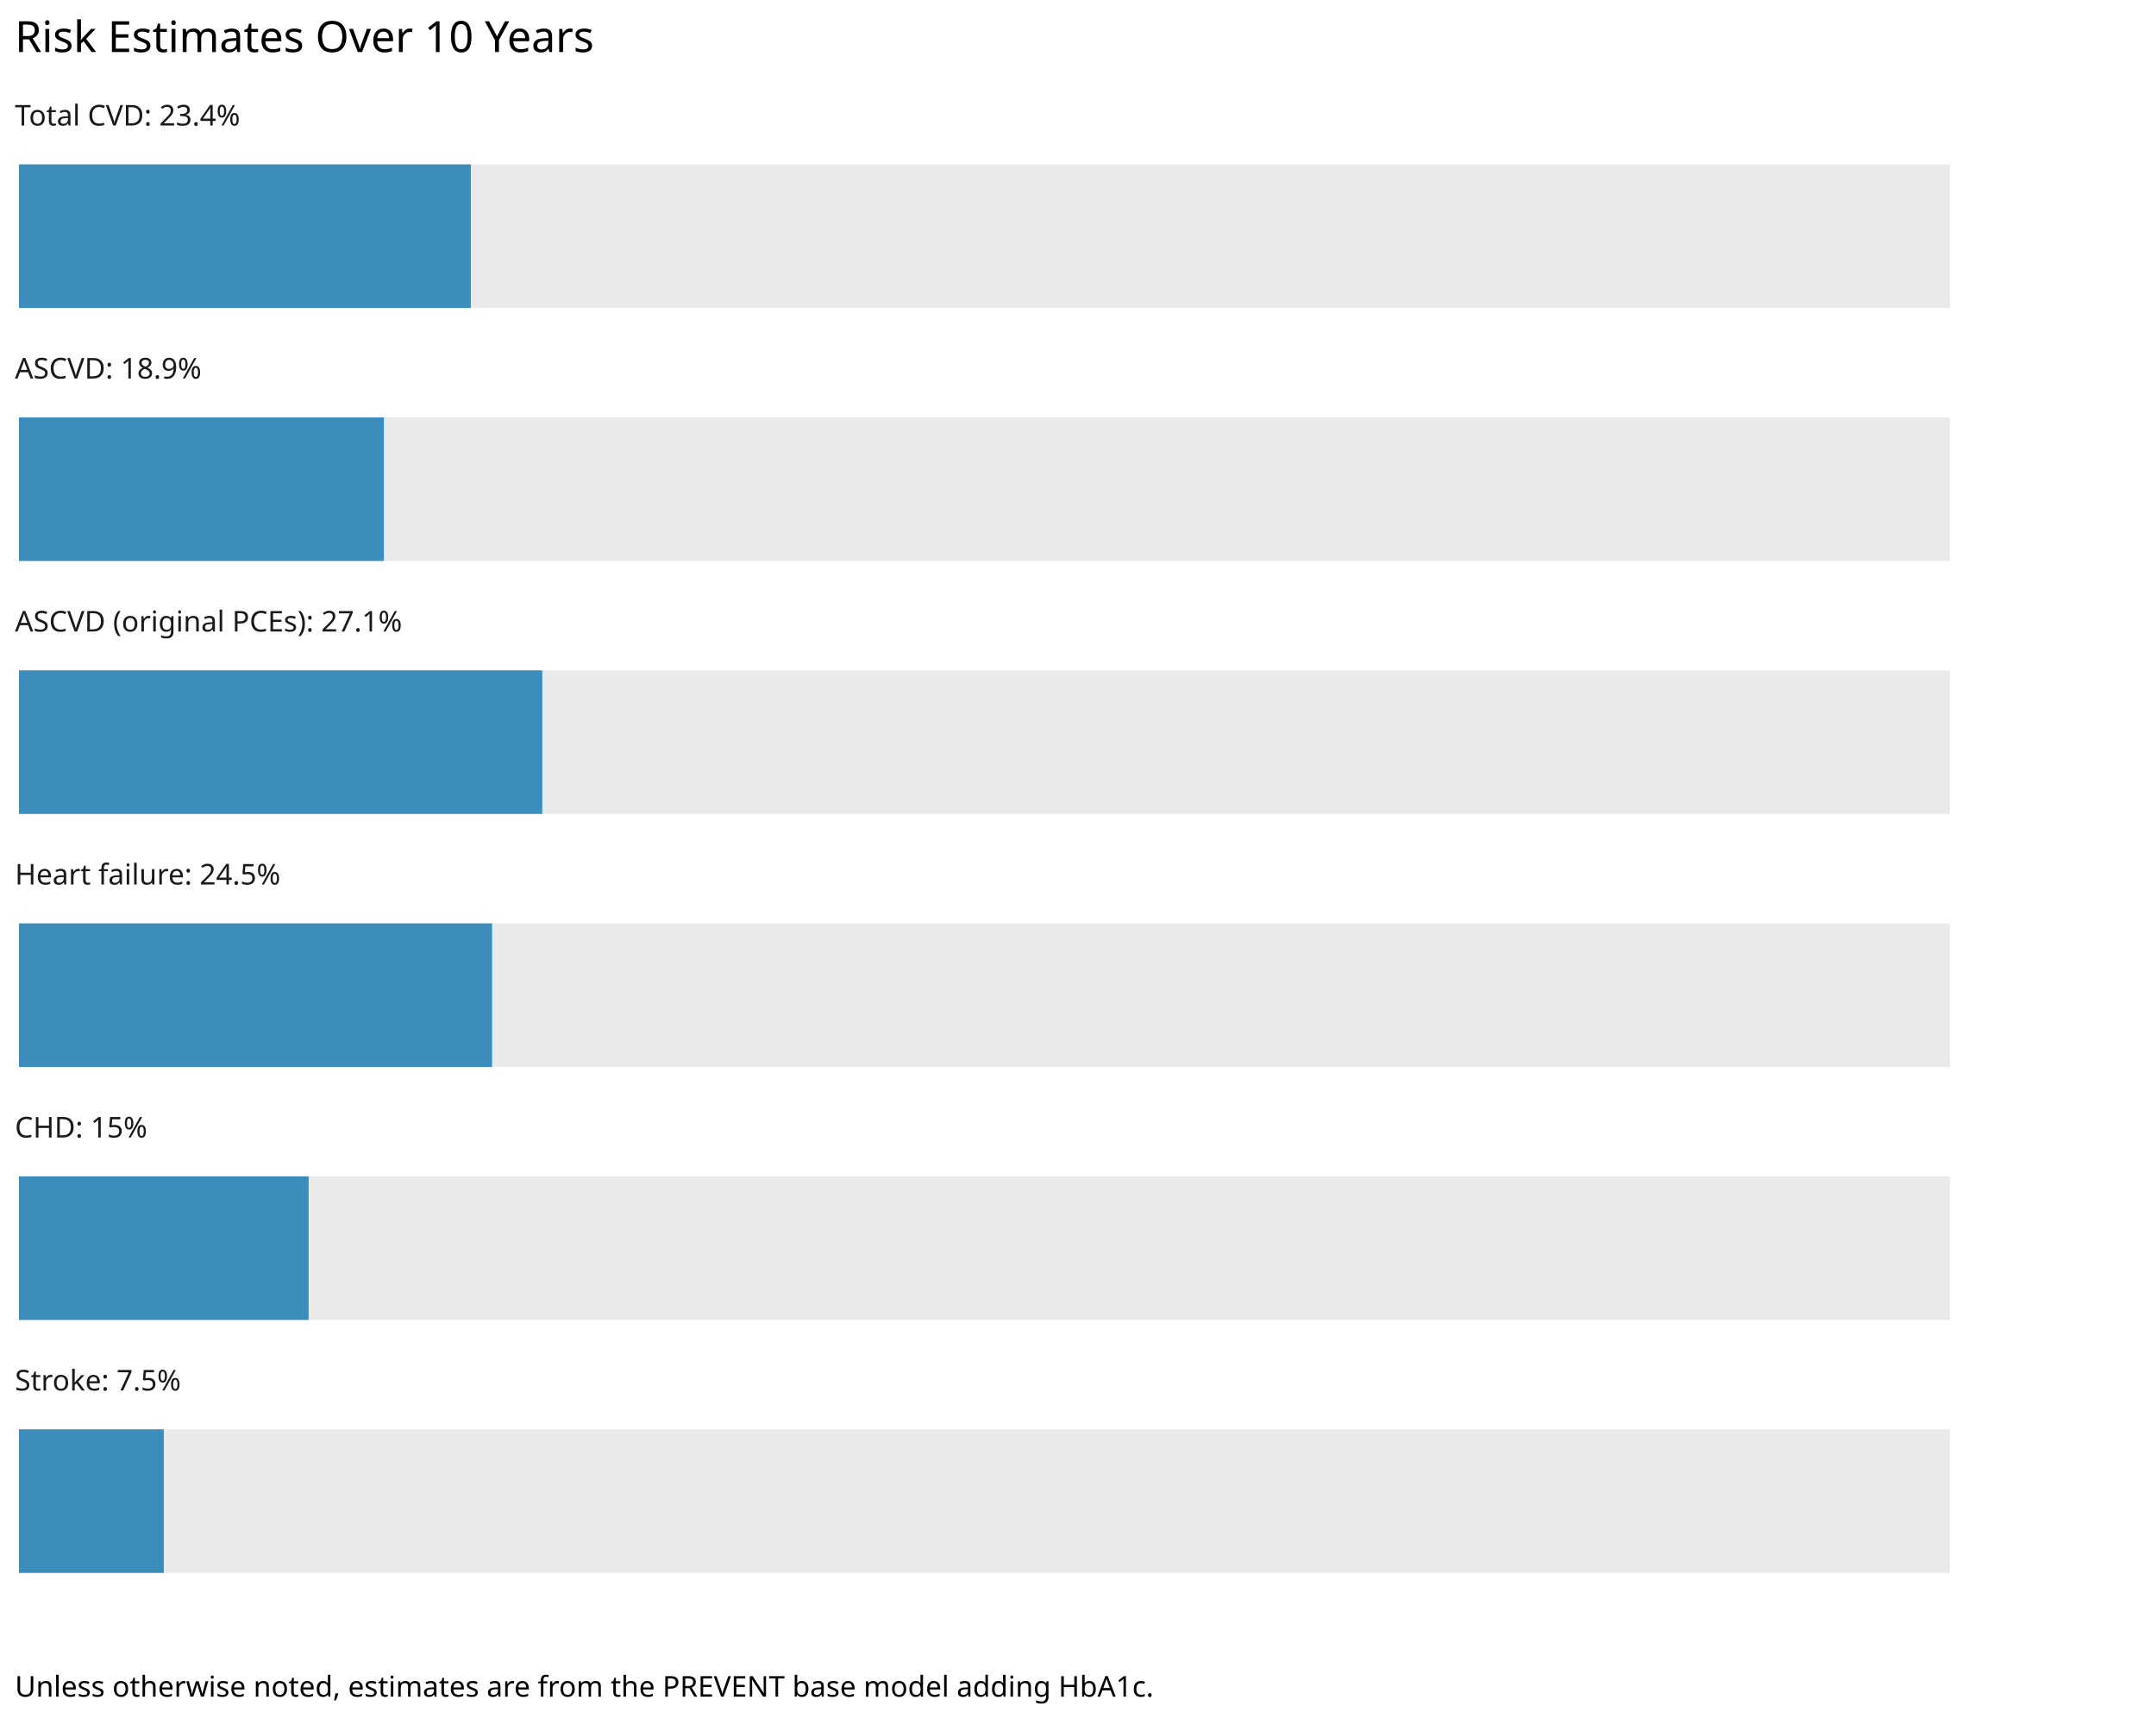
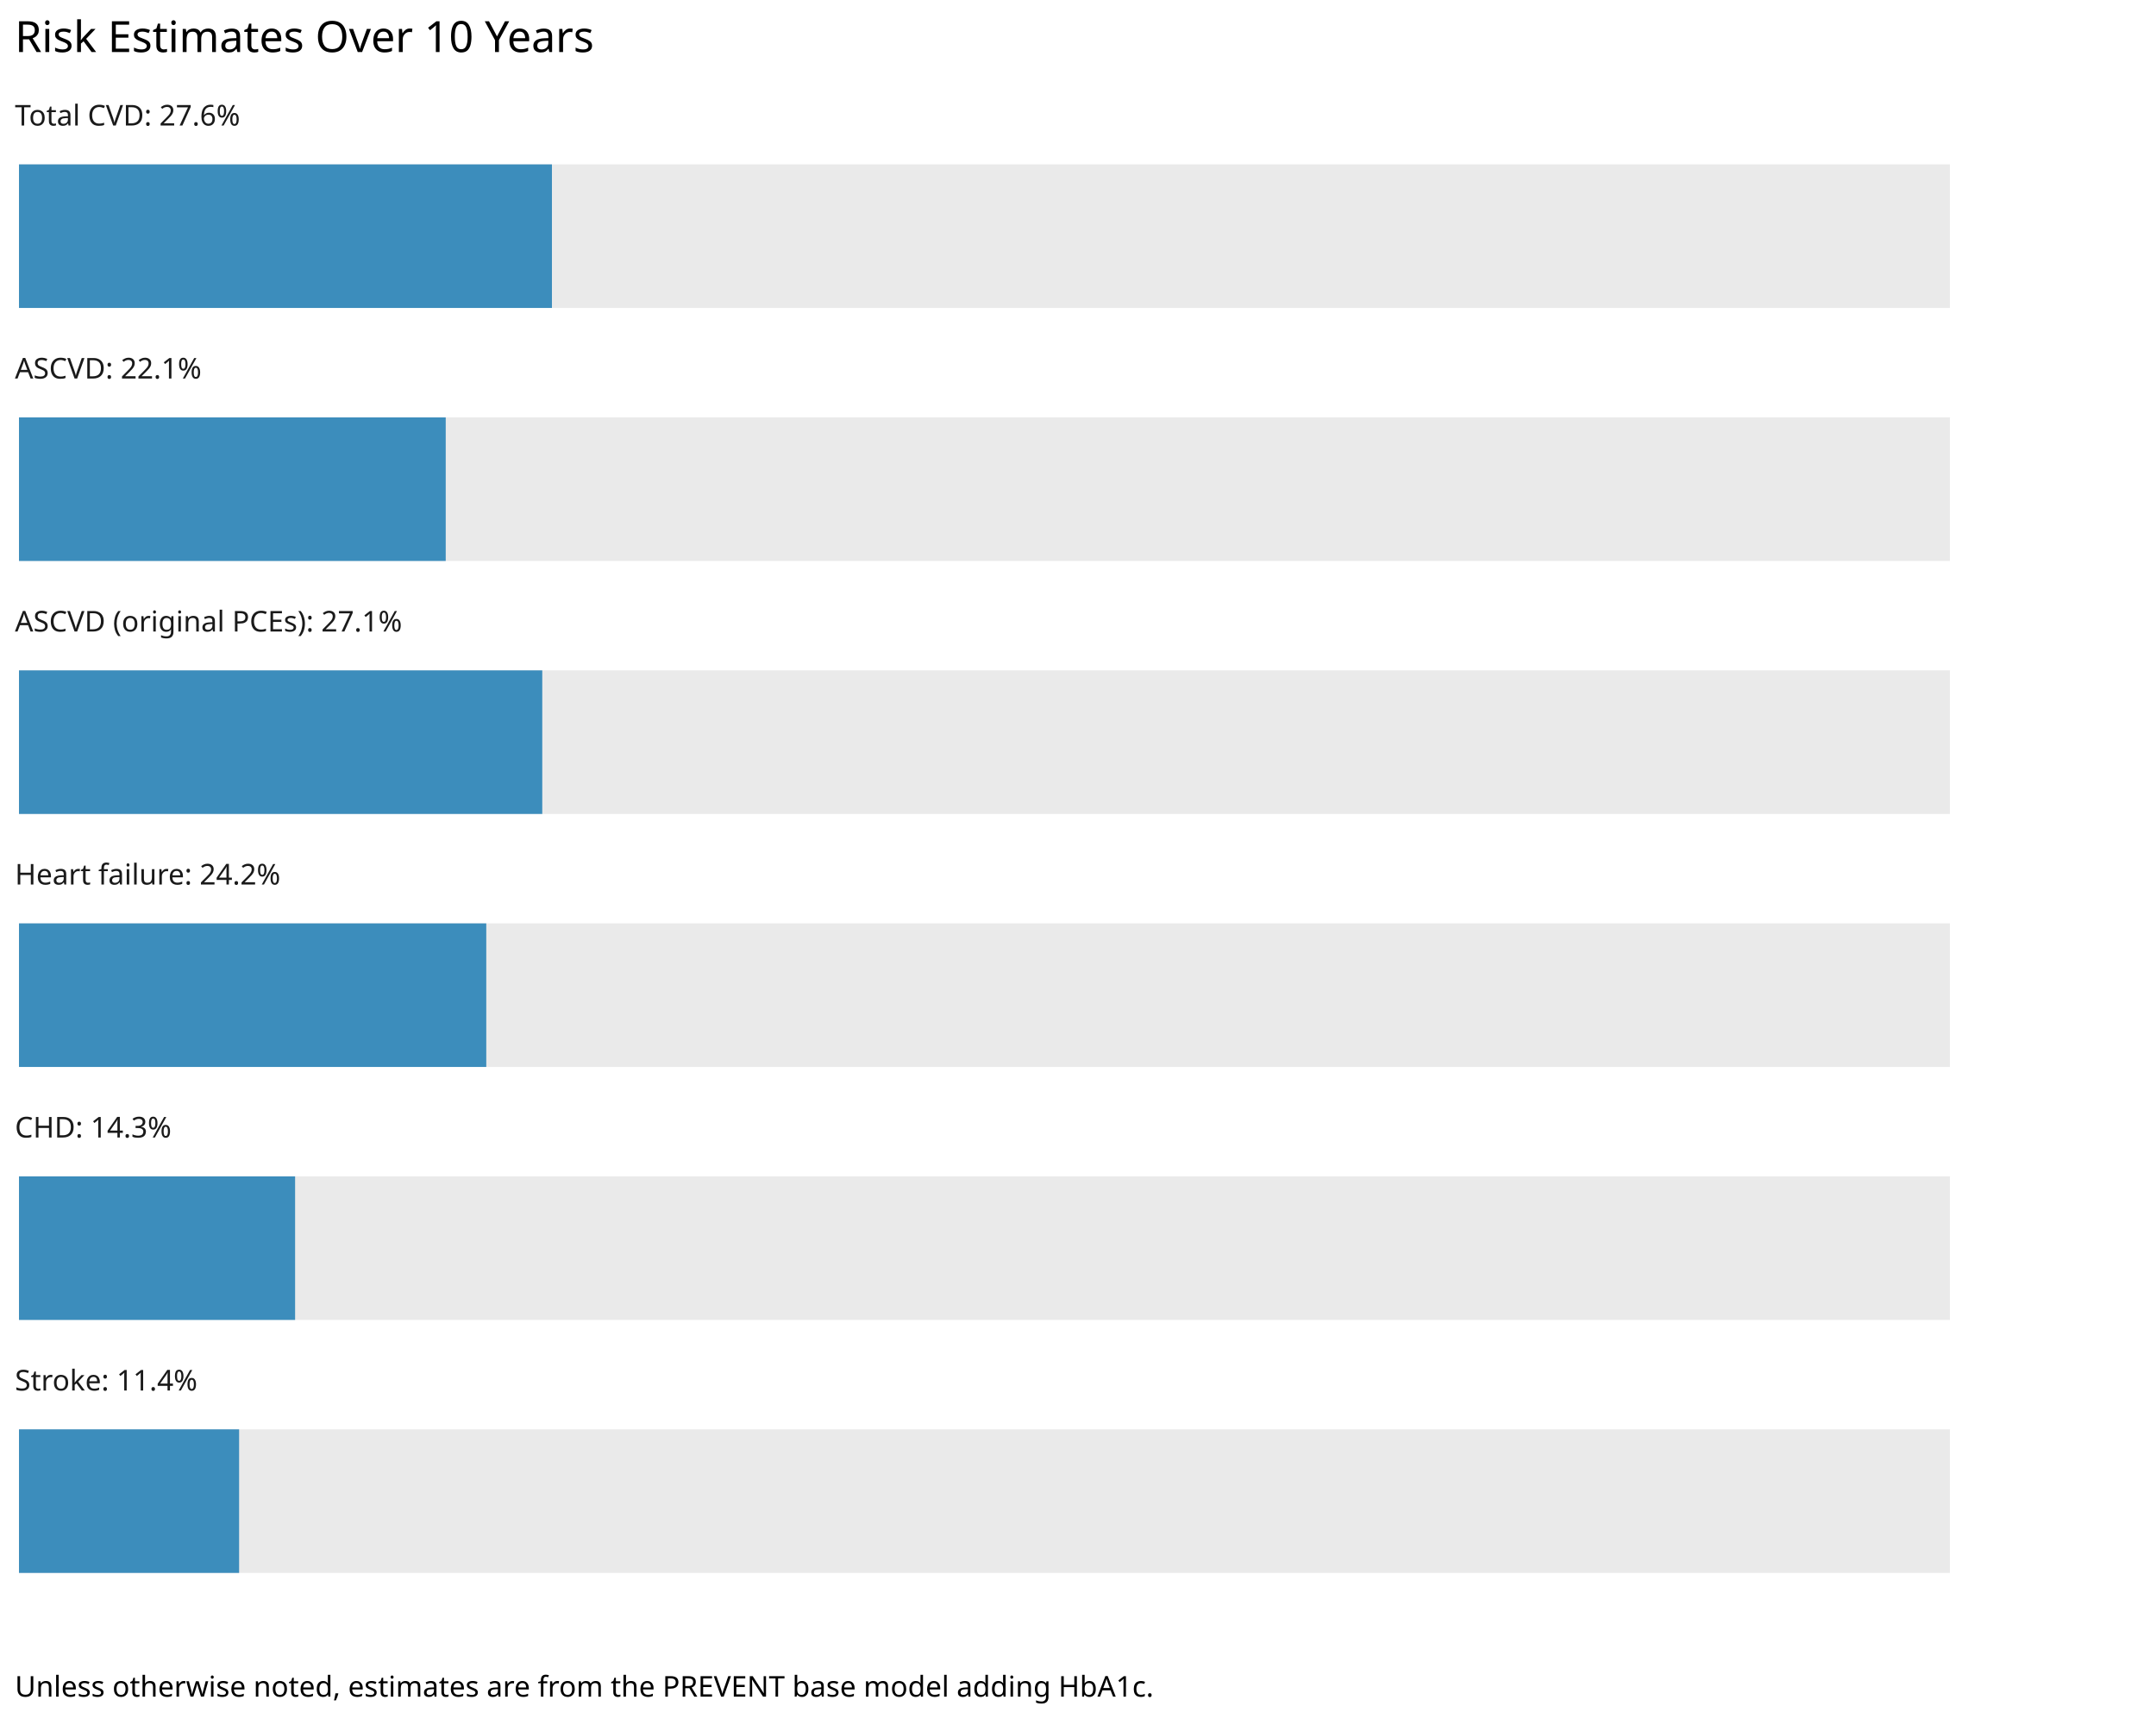
<svg xmlns="http://www.w3.org/2000/svg" class="svglite" data-engine-version="2.0" width="720.00pt" height="576.00pt" viewBox="0 0 720.00 576.00">
  <defs>
    <style type="text/css">
    .svglite line, .svglite polyline, .svglite polygon, .svglite path, .svglite rect, .svglite circle {
      fill: none;
      stroke: #000000;
      stroke-linecap: round;
      stroke-linejoin: round;
      stroke-miterlimit: 10.00;
    }
  </style>
  </defs>
  <rect width="100%" height="100%" style="stroke: none; fill: #FFFFFF;" />
  <defs>
    <clipPath id="cpMC4wMHw3MjAuMDB8MC4wMHw1NzYuMDA=">
      <rect x="0.00" y="0.00" width="720.00" height="576.00" />
    </clipPath>
  </defs>
  <g clip-path="url(#cpMC4wMHw3MjAuMDB8MC4wMHw1NzYuMDA=)">
    <rect x="0.00" y="0.00" width="720.00" height="576.00" style="stroke-width: 1.16; stroke: none; fill: #FFFFFF;" />
  </g>
  <defs>
    <clipPath id="cpNC45OHw3MTcuMDF8NDYuOTB8MTEwLjgz">
      <rect x="4.98" y="46.90" width="712.03" height="63.92" />
    </clipPath>
  </defs>
  <g clip-path="url(#cpNC45OHw3MTcuMDF8NDYuOTB8MTEwLjgz)">
    <rect x="6.34" y="54.89" width="644.84" height="47.94" style="stroke-width: 1.16; stroke: none; stroke-linecap: butt; stroke-linejoin: miter; fill: #EAEAEA;" />
-     <rect x="6.34" y="54.89" width="150.89" height="47.94" style="stroke-width: 1.16; stroke: none; stroke-linecap: butt; stroke-linejoin: miter; fill: #3C8DBC;" />
+     <rect x="6.34" y="54.89" width="177.98" height="47.94" style="stroke-width: 1.16; stroke: none; stroke-linecap: butt; stroke-linejoin: miter; fill: #3C8DBC;" />
  </g>
  <g clip-path="url(#cpMC4wMHw3MjAuMDB8MC4wMHw1NzYuMDA=)">
</g>
  <defs>
    <clipPath id="cpNC45OHw3MTcuMDF8MTMxLjM4fDE5NS4zMA==">
      <rect x="4.98" y="131.38" width="712.03" height="63.92" />
    </clipPath>
  </defs>
  <g clip-path="url(#cpNC45OHw3MTcuMDF8MTMxLjM4fDE5NS4zMA==)">
    <rect x="6.34" y="139.37" width="644.84" height="47.94" style="stroke-width: 1.16; stroke: none; stroke-linecap: butt; stroke-linejoin: miter; fill: #EAEAEA;" />
-     <rect x="6.34" y="139.37" width="121.87" height="47.94" style="stroke-width: 1.16; stroke: none; stroke-linecap: butt; stroke-linejoin: miter; fill: #3C8DBC;" />
+     <rect x="6.34" y="139.37" width="142.51" height="47.94" style="stroke-width: 1.16; stroke: none; stroke-linecap: butt; stroke-linejoin: miter; fill: #3C8DBC;" />
  </g>
  <g clip-path="url(#cpMC4wMHw3MjAuMDB8MC4wMHw1NzYuMDA=)">
</g>
  <defs>
    <clipPath id="cpNC45OHw3MTcuMDF8MjE1Ljg2fDI3OS43OA==">
      <rect x="4.98" y="215.86" width="712.03" height="63.92" />
    </clipPath>
  </defs>
  <g clip-path="url(#cpNC45OHw3MTcuMDF8MjE1Ljg2fDI3OS43OA==)">
    <rect x="6.34" y="223.85" width="644.84" height="47.94" style="stroke-width: 1.16; stroke: none; stroke-linecap: butt; stroke-linejoin: miter; fill: #EAEAEA;" />
    <rect x="6.34" y="223.85" width="174.75" height="47.94" style="stroke-width: 1.16; stroke: none; stroke-linecap: butt; stroke-linejoin: miter; fill: #3C8DBC;" />
  </g>
  <g clip-path="url(#cpMC4wMHw3MjAuMDB8MC4wMHw1NzYuMDA=)">
</g>
  <defs>
    <clipPath id="cpNC45OHw3MTcuMDF8MzAwLjM0fDM2NC4yNg==">
      <rect x="4.98" y="300.34" width="712.03" height="63.92" />
    </clipPath>
  </defs>
  <g clip-path="url(#cpNC45OHw3MTcuMDF8MzAwLjM0fDM2NC4yNg==)">
    <rect x="6.34" y="308.33" width="644.84" height="47.94" style="stroke-width: 1.16; stroke: none; stroke-linecap: butt; stroke-linejoin: miter; fill: #EAEAEA;" />
-     <rect x="6.34" y="308.33" width="157.99" height="47.94" style="stroke-width: 1.16; stroke: none; stroke-linecap: butt; stroke-linejoin: miter; fill: #3C8DBC;" />
+     <rect x="6.34" y="308.33" width="156.05" height="47.94" style="stroke-width: 1.16; stroke: none; stroke-linecap: butt; stroke-linejoin: miter; fill: #3C8DBC;" />
  </g>
  <g clip-path="url(#cpMC4wMHw3MjAuMDB8MC4wMHw1NzYuMDA=)">
</g>
  <defs>
    <clipPath id="cpNC45OHw3MTcuMDF8Mzg0LjgxfDQ0OC43NA==">
      <rect x="4.98" y="384.81" width="712.03" height="63.92" />
    </clipPath>
  </defs>
  <g clip-path="url(#cpNC45OHw3MTcuMDF8Mzg0LjgxfDQ0OC43NA==)">
    <rect x="6.34" y="392.80" width="644.84" height="47.94" style="stroke-width: 1.16; stroke: none; stroke-linecap: butt; stroke-linejoin: miter; fill: #EAEAEA;" />
-     <rect x="6.34" y="392.80" width="96.73" height="47.94" style="stroke-width: 1.16; stroke: none; stroke-linecap: butt; stroke-linejoin: miter; fill: #3C8DBC;" />
+     <rect x="6.34" y="392.80" width="92.21" height="47.94" style="stroke-width: 1.16; stroke: none; stroke-linecap: butt; stroke-linejoin: miter; fill: #3C8DBC;" />
  </g>
  <g clip-path="url(#cpMC4wMHw3MjAuMDB8MC4wMHw1NzYuMDA=)">
</g>
  <defs>
    <clipPath id="cpNC45OHw3MTcuMDF8NDY5LjI5fDUzMy4yMQ==">
      <rect x="4.98" y="469.29" width="712.03" height="63.92" />
    </clipPath>
  </defs>
  <g clip-path="url(#cpNC45OHw3MTcuMDF8NDY5LjI5fDUzMy4yMQ==)">
    <rect x="6.34" y="477.28" width="644.84" height="47.94" style="stroke-width: 1.16; stroke: none; stroke-linecap: butt; stroke-linejoin: miter; fill: #EAEAEA;" />
-     <rect x="6.34" y="477.28" width="48.36" height="47.94" style="stroke-width: 1.16; stroke: none; stroke-linecap: butt; stroke-linejoin: miter; fill: #3C8DBC;" />
+     <rect x="6.34" y="477.28" width="73.51" height="47.94" style="stroke-width: 1.16; stroke: none; stroke-linecap: butt; stroke-linejoin: miter; fill: #3C8DBC;" />
  </g>
  <g clip-path="url(#cpMC4wMHw3MjAuMDB8MC4wMHw1NzYuMDA=)">
</g>
  <defs>
    <clipPath id="cpNC45OHw3MTcuMDF8NDU0LjcxfDQ2OS4yOQ==">
      <rect x="4.98" y="454.71" width="712.03" height="14.58" />
    </clipPath>
  </defs>
  <g clip-path="url(#cpNC45OHw3MTcuMDF8NDU0LjcxfDQ2OS4yOQ==)">
-     <text x="4.98" y="464.31" style="font-size: 9.60px; fill: #1A1A1A; font-family: sans;" textLength="54.97px" lengthAdjust="spacingAndGlyphs">Stroke: 7.5%</text>
+     <text x="4.98" y="464.31" style="font-size: 9.60px; fill: #1A1A1A; font-family: sans;" textLength="60.31px" lengthAdjust="spacingAndGlyphs">Stroke: 11.4%</text>
  </g>
  <g clip-path="url(#cpMC4wMHw3MjAuMDB8MC4wMHw1NzYuMDA=)">
</g>
  <defs>
    <clipPath id="cpNC45OHw3MTcuMDF8MzcwLjI0fDM4NC44MQ==">
      <rect x="4.98" y="370.24" width="712.03" height="14.58" />
    </clipPath>
  </defs>
  <g clip-path="url(#cpNC45OHw3MTcuMDF8MzcwLjI0fDM4NC44MQ==)">
-     <text x="4.98" y="379.83" style="font-size: 9.60px; fill: #1A1A1A; font-family: sans;" textLength="45.35px" lengthAdjust="spacingAndGlyphs">CHD: 15%</text>
+     <text x="4.98" y="379.83" style="font-size: 9.60px; fill: #1A1A1A; font-family: sans;" textLength="53.36px" lengthAdjust="spacingAndGlyphs">CHD: 14.3%</text>
  </g>
  <g clip-path="url(#cpMC4wMHw3MjAuMDB8MC4wMHw1NzYuMDA=)">
</g>
  <defs>
    <clipPath id="cpNC45OHw3MTcuMDF8Mjg1Ljc2fDMwMC4zNA==">
      <rect x="4.98" y="285.76" width="712.03" height="14.58" />
    </clipPath>
  </defs>
  <g clip-path="url(#cpNC45OHw3MTcuMDF8Mjg1Ljc2fDMwMC4zNA==)">
-     <text x="4.98" y="295.36" style="font-size: 9.60px; fill: #1A1A1A; font-family: sans;" textLength="84.84px" lengthAdjust="spacingAndGlyphs">Heart failure: 24.5%</text>
+     <text x="4.98" y="295.36" style="font-size: 9.60px; fill: #1A1A1A; font-family: sans;" textLength="84.84px" lengthAdjust="spacingAndGlyphs">Heart failure: 24.2%</text>
  </g>
  <g clip-path="url(#cpMC4wMHw3MjAuMDB8MC4wMHw1NzYuMDA=)">
</g>
  <defs>
    <clipPath id="cpNC45OHw3MTcuMDF8MjAxLjI4fDIxNS44Ng==">
      <rect x="4.98" y="201.28" width="712.03" height="14.58" />
    </clipPath>
  </defs>
  <g clip-path="url(#cpNC45OHw3MTcuMDF8MjAxLjI4fDIxNS44Ng==)">
    <text x="4.98" y="210.88" style="font-size: 9.60px; fill: #1A1A1A; font-family: sans;" textLength="132.87px" lengthAdjust="spacingAndGlyphs">ASCVD (original PCEs): 27.1%</text>
  </g>
  <g clip-path="url(#cpMC4wMHw3MjAuMDB8MC4wMHw1NzYuMDA=)">
</g>
  <defs>
    <clipPath id="cpNC45OHw3MTcuMDF8MTE2LjgwfDEzMS4zOA==">
      <rect x="4.98" y="116.80" width="712.03" height="14.58" />
    </clipPath>
  </defs>
  <g clip-path="url(#cpNC45OHw3MTcuMDF8MTE2LjgwfDEzMS4zOA==)">
-     <text x="4.98" y="126.40" style="font-size: 9.60px; fill: #1A1A1A; font-family: sans;" textLength="65.64px" lengthAdjust="spacingAndGlyphs">ASCVD: 18.9%</text>
+     <text x="4.98" y="126.40" style="font-size: 9.60px; fill: #1A1A1A; font-family: sans;" textLength="65.64px" lengthAdjust="spacingAndGlyphs">ASCVD: 22.1%</text>
  </g>
  <g clip-path="url(#cpMC4wMHw3MjAuMDB8MC4wMHw1NzYuMDA=)">
</g>
  <defs>
    <clipPath id="cpNC45OHw3MTcuMDF8MzIuMzN8NDYuOTA=">
      <rect x="4.98" y="32.33" width="712.03" height="14.58" />
    </clipPath>
  </defs>
  <g clip-path="url(#cpNC45OHw3MTcuMDF8MzIuMzN8NDYuOTA=)">
-     <text x="4.98" y="41.92" style="font-size: 9.60px; fill: #1A1A1A; font-family: sans;" textLength="76.84px" lengthAdjust="spacingAndGlyphs">Total CVD: 23.4%</text>
+     <text x="4.98" y="41.92" style="font-size: 9.60px; fill: #1A1A1A; font-family: sans;" textLength="76.84px" lengthAdjust="spacingAndGlyphs">Total CVD: 27.6%</text>
  </g>
  <g clip-path="url(#cpMC4wMHw3MjAuMDB8MC4wMHw1NzYuMDA=)">
    <text x="4.98" y="17.38" style="font-size: 14.40px; font-family: sans;" textLength="192.11px" lengthAdjust="spacingAndGlyphs">Risk Estimates Over 10 Years</text>
    <text x="4.98" y="545.80" style="font-size: 9.60px; font-family: sans;" textLength="0.00px" lengthAdjust="spacingAndGlyphs" />
    <text x="4.98" y="556.17" style="font-size: 9.60px; font-family: sans;" textLength="0.00px" lengthAdjust="spacingAndGlyphs" />
    <text x="4.98" y="566.54" style="font-size: 9.60px; font-family: sans;" textLength="366.64px" lengthAdjust="spacingAndGlyphs">Unless otherwise noted, estimates are from the PREVENT base model adding HbA1c.</text>
  </g>
</svg>
